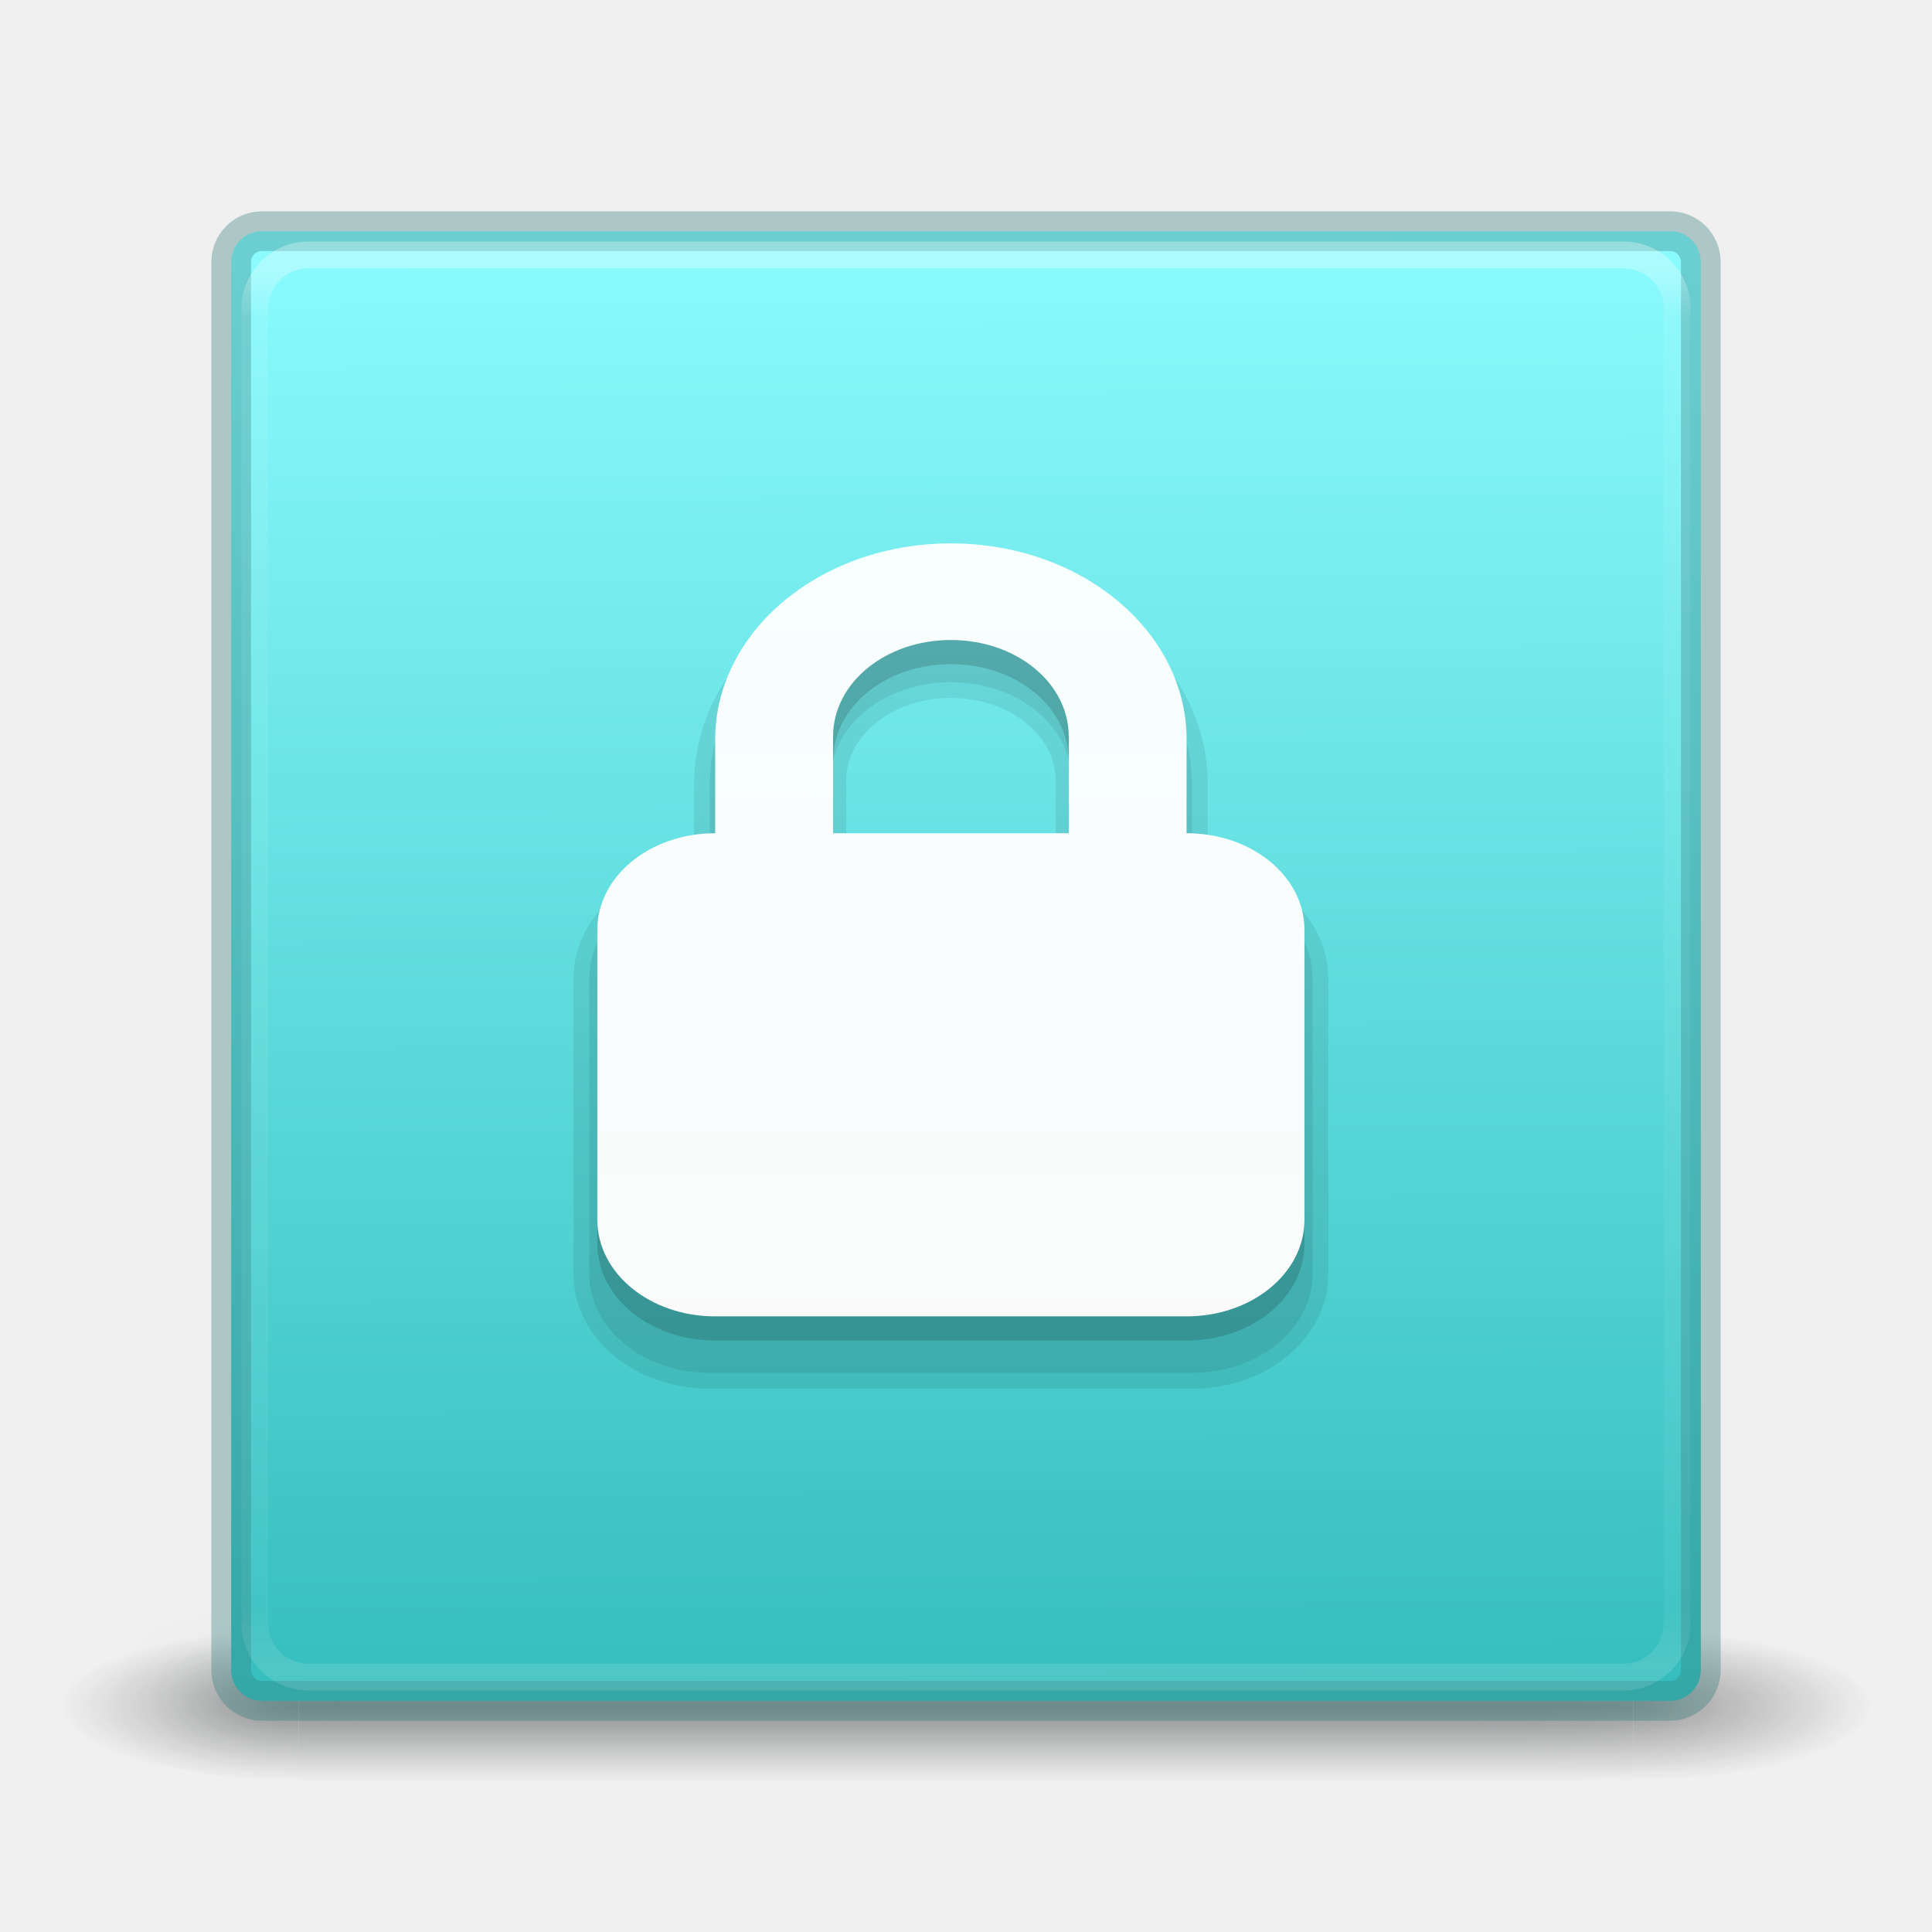
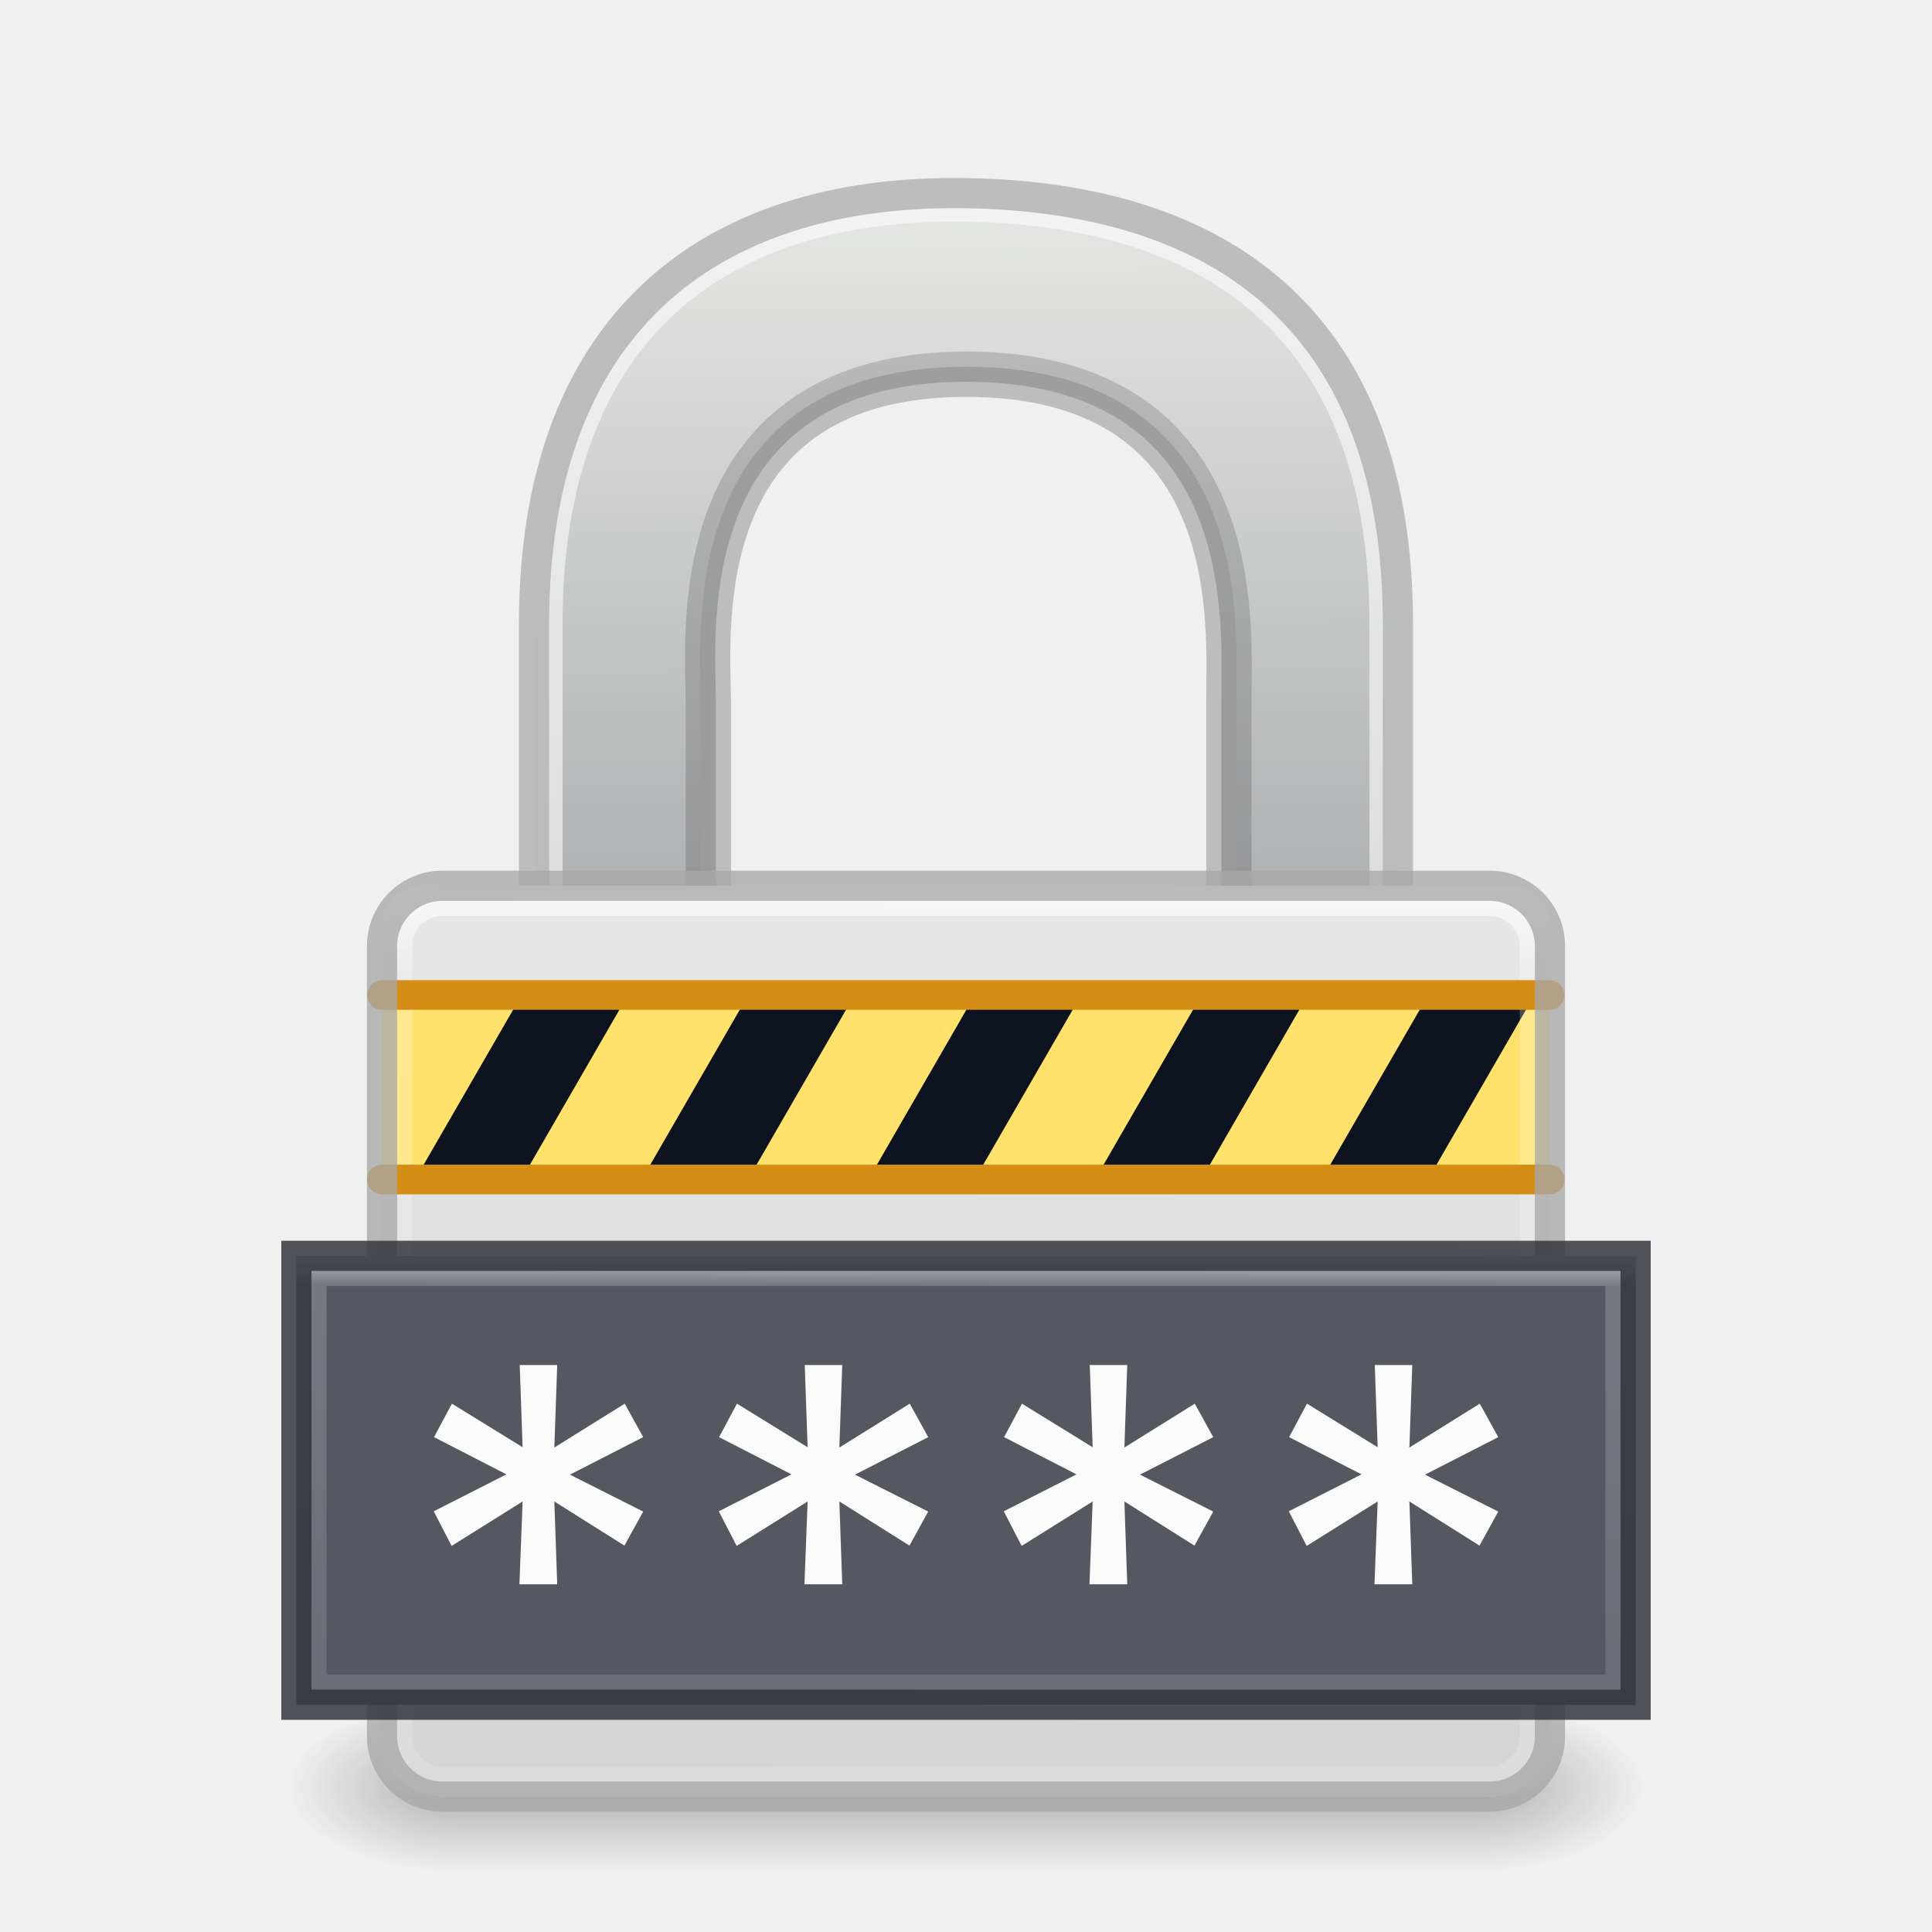
<svg xmlns="http://www.w3.org/2000/svg" xmlns:xlink="http://www.w3.org/1999/xlink" width="64" height="64" viewBox="0 0 64 64" version="1.1" id="SVGRoot">
  <defs id="defs3729">
+     <linearGradient id="linearGradient1091">
+       <stop offset="0" style="stop-color:#ffffff;stop-opacity:1" id="stop1083" />
+       <stop offset="0.089" style="stop-color:#ffffff;stop-opacity:0.235" id="stop1085" />
+       <stop offset="0.915" style="stop-color:#ffffff;stop-opacity:0.157" id="stop1087" />
+       <stop offset="1" style="stop-color:#ffffff;stop-opacity:0.392" id="stop1089" />
+     </linearGradient>
+     <linearGradient id="linearGradient2127">
+       <stop offset="0" style="stop-color:#eaece9;stop-opacity:1" id="stop2123" />
+       <stop offset="1" style="stop-color:#abacae;stop-opacity:1" id="stop2125" />
+     </linearGradient>
+     <linearGradient id="linearGradient2081">
+       <stop offset="0" style="stop-color:#ffffff;stop-opacity:1" id="stop2073" />
+       <stop offset="0.107" style="stop-color:#ffffff;stop-opacity:0.235" id="stop2075" />
+       <stop offset="0.932" style="stop-color:#ffffff;stop-opacity:0.157" id="stop2077" />
+       <stop offset="1" style="stop-color:#ffffff;stop-opacity:0.392" id="stop2079" />
+     </linearGradient>
+     <linearGradient id="linearGradient2049">
+       <stop offset="0" style="stop-color:#ffffff;stop-opacity:1" id="stop2041" />
+       <stop offset="0.142" style="stop-color:#ffffff;stop-opacity:0.235" id="stop2043" />
+       <stop offset="0.986" style="stop-color:#ffffff;stop-opacity:0.157" id="stop2045" />
+       <stop offset="1" style="stop-color:#ffffff;stop-opacity:0.392" id="stop2047" />
+     </linearGradient>
+     <linearGradient id="linearGradient2005">
+       <stop style="stop-color:#d4d4d4;stop-opacity:1;" offset="0" id="stop2001" />
+       <stop style="stop-color:#fafafa;stop-opacity:1" offset="1" id="stop2003" />
+     </linearGradient>
    <linearGradient id="linearGradient1442">
      <stop style="stop-color:#f8ffff;stop-opacity:1" offset="0" id="stop1438" />
      <stop style="stop-color:#fafafa;stop-opacity:1" offset="1" id="stop1440" />
    </linearGradient>
    <linearGradient id="linearGradient884">
      <stop style="stop-color:#36bebe;stop-opacity:1" offset="0" id="stop880" />
      <stop style="stop-color:#8cfcff;stop-opacity:1" offset="1" id="stop882" />
    </linearGradient>
    <filter style="color-interpolation-filters:sRGB" id="filter2385" x="-0.061" width="1.121" y="-1.914" height="4.828">
      <feGaussianBlur stdDeviation="1.209" id="feGaussianBlur2387" />
    </filter>
-     <linearGradient xlink:href="#linearGradient884" id="linearGradient886" x1="7.894" y1="14.762" x2="7.841" y2="0.929" gradientUnits="userSpaceOnUse" gradientTransform="matrix(3.534792,0,0,3.534791,3.721665,-44.27833)" />
-     <linearGradient xlink:href="#linearGradient1442" id="linearGradient1444" x1="24.049" y1="-21.021" x2="23.996" y2="5.098" gradientUnits="userSpaceOnUse" gradientTransform="matrix(1.0648,0,0,1.066911,5.944803,-7.594858)" />
-     <linearGradient gradientTransform="matrix(0.9921597,0,0,-0.9932415,-67.63797,15.16855)" gradientUnits="userSpaceOnUse" xlink:href="#linearGradient4213-9" id="linearGradient4225-5" y2="32.522" x2="38.856" y1="26.32" x1="38.856" />
-     <linearGradient id="linearGradient4213-9">
-       <stop offset="0" style="stop-color:#000000;stop-opacity:1" id="stop4215-4" />
-       <stop offset="1" style="stop-color:#000000;stop-opacity:0" id="stop4217-1" />
-     </linearGradient>
-     <linearGradient xlink:href="#linearGradient4270" id="linearGradient3904" gradientUnits="userSpaceOnUse" gradientTransform="matrix(1.273305,0,0,1.273305,1.440684,-46.5593)" x1="24" y1="5.909" x2="24" y2="42.092" />
-     <linearGradient id="linearGradient4270">
-       <stop offset="0" style="stop-color:#ffffff;stop-opacity:1" id="stop4272" />
-       <stop offset="0.035" style="stop-color:#ffffff;stop-opacity:0.235" id="stop4274" />
-       <stop offset="0.962" style="stop-color:#ffffff;stop-opacity:0.157" id="stop4276" />
-       <stop offset="1" style="stop-color:#ffffff;stop-opacity:0.392" id="stop4278" />
-     </linearGradient>
-     <radialGradient xlink:href="#linearGradient2867-449-88-871-390-598-476-591-434-148-57-177-8-3-3-6-4-8-8-8-5" id="radialGradient4147" gradientUnits="userSpaceOnUse" gradientTransform="matrix(0,13.39398,-16.44353,0,129.0099,-163.5192)" cx="6.73" cy="9.957" fx="6.2" fy="9.957" r="12.672" />
+     <linearGradient xlink:href="#linearGradient884" id="linearGradient886" x1="7.894" y1="14.762" x2="7.841" y2="0.929" gradientUnits="userSpaceOnUse" gradientTransform="matrix(7.069583,0,0,7.069583,8.443331,-105.5567)" />
+     <linearGradient xlink:href="#linearGradient1442" id="linearGradient1444" x1="24.049" y1="-21.021" x2="23.996" y2="5.098" gradientUnits="userSpaceOnUse" gradientTransform="matrix(2.131066,0,0,2.065559,13.85441,-34.62326)" />
+     <linearGradient x1="76.523" y1="-9.023" x2="76.523" y2="3.451" id="linearGradient3149" xlink:href="#linearGradient4113" gradientUnits="userSpaceOnUse" gradientTransform="matrix(0.8955358,0,0,-0.8966327,-111.317,-44.54436)" />
+     <linearGradient id="linearGradient4113">
+       <stop id="stop4115" style="stop-color:#000000;stop-opacity:1" offset="0" />
+       <stop id="stop4117" style="stop-color:#000000;stop-opacity:0" offset="1" />
+     </linearGradient>
+     <linearGradient x1="24" y1="5" x2="24" y2="43" id="linearGradient3159" xlink:href="#linearGradient3924-776" gradientUnits="userSpaceOnUse" gradientTransform="matrix(2.542396,0,0,2.542395,3.982518,-110.0175)" />
+     <linearGradient id="linearGradient3924-776">
+       <stop id="stop3124" style="stop-color:#ffffff;stop-opacity:1" offset="0" />
+       <stop id="stop3126" style="stop-color:#ffffff;stop-opacity:0.235" offset="0.063" />
+       <stop id="stop3128" style="stop-color:#ffffff;stop-opacity:0.157" offset="0.951" />
+       <stop id="stop3130" style="stop-color:#ffffff;stop-opacity:0.392" offset="1" />
+     </linearGradient>
+     <radialGradient cx="6.73" cy="9.957" r="12.672" fx="6.2" fy="9.957" id="radialGradient3395" xlink:href="#linearGradient2867-449-88-871-390-598-476-591-434-148-57-177-8-3-3-6-4-8-8-8-5" gradientUnits="userSpaceOnUse" gradientTransform="matrix(0,25.08328,-30.79425,0,254.8159,-322.342)" />
    <linearGradient id="linearGradient2867-449-88-871-390-598-476-591-434-148-57-177-8-3-3-6-4-8-8-8-5">
-       <stop offset="0" style="stop-color:#919caf;stop-opacity:1;" id="stop3750-1-0-7-6-6-1-3-9-3" />
-       <stop offset="0.262" style="stop-color:#68758e;stop-opacity:1;" id="stop3752-3-7-4-0-32-8-923-0-7" />
-       <stop offset="0.705" style="stop-color:#485a6c;stop-opacity:1;" id="stop3754-1-8-5-2-7-6-7-1-9" />
-       <stop offset="1" style="stop-color:#444c5c;stop-opacity:1;" id="stop3756-1-6-2-6-6-1-96-6-0" />
-     </linearGradient>
-     <radialGradient cx="4.993" cy="43.5" r="2.5" fx="4.993" fy="43.5" id="radialGradient2873-966-168-714" xlink:href="#linearGradient3688-166-749-654" gradientUnits="userSpaceOnUse" gradientTransform="matrix(2.003784,0,0,1.4,27.98813,-17.4)" />
-     <linearGradient id="linearGradient3688-166-749-654">
-       <stop id="stop3088" style="stop-color:#181818;stop-opacity:1" offset="0" />
-       <stop id="stop3090" style="stop-color:#181818;stop-opacity:0" offset="1" />
-     </linearGradient>
-     <radialGradient cx="4.993" cy="43.5" r="2.5" fx="4.993" fy="43.5" id="radialGradient2875-742-326-419" xlink:href="#linearGradient3688-166-749-654" gradientUnits="userSpaceOnUse" gradientTransform="matrix(2.003784,0,0,1.4,-20.01187,-104.4)" />
-     <linearGradient x1="25.058" y1="47.028" x2="25.058" y2="39.999" id="linearGradient2877-634-617-908" xlink:href="#linearGradient3702-501-757-795" gradientUnits="userSpaceOnUse" />
-     <linearGradient id="linearGradient3702-501-757-795">
-       <stop id="stop3100" style="stop-color:#181818;stop-opacity:0" offset="0" />
-       <stop id="stop3102" style="stop-color:#181818;stop-opacity:1" offset="0.5" />
-       <stop id="stop3104" style="stop-color:#181818;stop-opacity:0" offset="1" />
-     </linearGradient>
+       <stop id="stop3750-1-0-7-6-6-1-3-9-3" style="stop-color:#919caf;stop-opacity:1" offset="0" />
+       <stop id="stop3752-3-7-4-0-32-8-923-0-7" style="stop-color:#68758e;stop-opacity:1" offset="0.262" />
+       <stop id="stop3754-1-8-5-2-7-6-7-1-9" style="stop-color:#485a6c;stop-opacity:1" offset="0.705" />
+       <stop id="stop3756-1-6-2-6-6-1-96-6-0" style="stop-color:#444c5c;stop-opacity:1" offset="1" />
+     </linearGradient>
+     <radialGradient cx="4.993" cy="43.5" r="2.5" fx="4.993" fy="43.5" id="radialGradient2455-1" xlink:href="#linearGradient3688-166-749-5" gradientUnits="userSpaceOnUse" gradientTransform="matrix(2.003784,0,0,1.4,27.98813,-17.4)" />
+     <linearGradient id="linearGradient3688-166-749-5">
+       <stop id="stop2883-0" style="stop-color:#181818;stop-opacity:1" offset="0" />
+       <stop id="stop2885-5" style="stop-color:#181818;stop-opacity:0" offset="1" />
+     </linearGradient>
+     <radialGradient cx="4.993" cy="43.5" r="2.5" fx="4.993" fy="43.5" id="radialGradient2457-5" xlink:href="#linearGradient3688-166-749-5" gradientUnits="userSpaceOnUse" gradientTransform="matrix(2.003784,0,0,1.4,-20.01187,-104.4)" />
+     <linearGradient x1="25.058" y1="47.028" x2="25.058" y2="39.999" id="linearGradient2459-7" xlink:href="#linearGradient3702-501-757-0" gradientUnits="userSpaceOnUse" />
+     <linearGradient id="linearGradient3702-501-757-0">
+       <stop id="stop2895-0" style="stop-color:#181818;stop-opacity:0" offset="0" />
+       <stop id="stop2897-2" style="stop-color:#181818;stop-opacity:1" offset="0.5" />
+       <stop id="stop2899-6" style="stop-color:#181818;stop-opacity:0" offset="1" />
+     </linearGradient>
+     <radialGradient cx="-4.029" cy="93.468" r="35.338" fx="-4.029" fy="93.468" id="radialGradient4377" xlink:href="#linearGradient4113" gradientUnits="userSpaceOnUse" gradientTransform="matrix(1.556392,0,0,0.1697883,70.27036,-14.8689)" />
+     <linearGradient x1="8.643" y1="27.5" x2="23.3" y2="27.5" id="linearGradient3888-76" xlink:href="#linearGradient6057-35" gradientUnits="userSpaceOnUse" gradientTransform="matrix(-1.867169,0,0,1.500012,193.5339,-73.01307)" />
+     <linearGradient id="linearGradient6057-35">
+       <stop id="stop6059-0" style="stop-color:#ffffff;stop-opacity:1" offset="0" />
+       <stop id="stop6061-4" style="stop-color:#ffffff;stop-opacity:0" offset="1" />
+     </linearGradient>
+     <linearGradient x1="8.643" y1="27.5" x2="23.3" y2="27.5" id="linearGradient3927-6" xlink:href="#linearGradient4113" gradientUnits="userSpaceOnUse" gradientTransform="matrix(-1.867169,0,0,1.500012,165.0446,-73.10499)" />
+     <linearGradient x1="21.771" y1="14.871" x2="21.771" y2="27.925" id="linearGradient3059" xlink:href="#linearGradient5443" gradientUnits="userSpaceOnUse" gradientTransform="matrix(1.526316,0,0,1.428571,139.827,-54.47692)" />
+     <linearGradient id="linearGradient5443">
+       <stop id="stop5445" style="stop-color:#ffffff;stop-opacity:1" offset="0" />
+       <stop id="stop5447" style="stop-color:#ffffff;stop-opacity:0.235" offset="0.033" />
+       <stop id="stop5449" style="stop-color:#ffffff;stop-opacity:0.157" offset="0.986" />
+       <stop id="stop5451" style="stop-color:#ffffff;stop-opacity:0.392" offset="1" />
+     </linearGradient>
+     <linearGradient x1="9" y1="29" x2="9" y2="14" id="linearGradient3062" xlink:href="#linearGradient6057-35" gradientUnits="userSpaceOnUse" gradientTransform="matrix(1.000008,0,0,1.400011,169.2483,-6.337521)" />
+     <linearGradient x1="9" y1="29" x2="9" y2="14" id="linearGradient3065" xlink:href="#linearGradient6057-35" gradientUnits="userSpaceOnUse" gradientTransform="matrix(1.000008,0,0,1.400011,142.2481,-6.337521)" />
+     <linearGradient x1="24" y1="29" x2="24" y2="14" id="linearGradient3068" xlink:href="#linearGradient5475" gradientUnits="userSpaceOnUse" gradientTransform="matrix(1.333333,0,0,1.400011,144.9147,-53.86295)" />
+     <linearGradient id="linearGradient5475">
+       <stop id="stop5477" style="stop-color:#d88f22;stop-opacity:1" offset="0" />
+       <stop id="stop5479" style="stop-color:#d88f22;stop-opacity:0" offset="1" />
+     </linearGradient>
+     <linearGradient x1="9" y1="29" x2="9" y2="14" id="linearGradient3071" xlink:href="#linearGradient5475" gradientUnits="userSpaceOnUse" gradientTransform="matrix(1.333333,0,0,1.400011,140.9148,-53.86295)" />
+     <radialGradient cx="16.824" cy="11.368" r="10.5" fx="16.777" fy="11.597" id="radialGradient3074" xlink:href="#linearGradient5409" gradientUnits="userSpaceOnUse" gradientTransform="matrix(0,2.22619,-3.210056,0,200.7402,-70.1533)" />
+     <linearGradient id="linearGradient5409">
+       <stop id="stop5411" style="stop-color:#f2e0c4;stop-opacity:1" offset="0" />
+       <stop id="stop5559" style="stop-color:#e5af5b;stop-opacity:1" offset="0.765" />
+       <stop id="stop5413" style="stop-color:#af6900;stop-opacity:1" offset="1" />
+     </linearGradient>
+     <linearGradient x1="25.058" y1="47.028" x2="25.058" y2="39.999" id="linearGradient3087" xlink:href="#linearGradient3702-501-757-0" gradientUnits="userSpaceOnUse" gradientTransform="matrix(1.203494,0,0,0.802329,3.11615,88.30093)" />
+     <radialGradient cx="4.993" cy="43.5" r="2.5" fx="4.993" fy="43.5" id="radialGradient3090" xlink:href="#linearGradient3688-166-749-5" gradientUnits="userSpaceOnUse" gradientTransform="matrix(2.250772,0,0,1.123261,-26.39702,-172.0641)" />
+     <radialGradient cx="4.993" cy="43.5" r="2.5" fx="4.993" fy="43.5" id="radialGradient3093" xlink:href="#linearGradient3688-166-749-5" gradientUnits="userSpaceOnUse" gradientTransform="matrix(2.250772,0,0,1.123261,37.60298,74.34041)" />
+     <radialGradient cx="18.031" cy="6.281" r="3.182" fx="18.031" fy="6.281" id="radialGradient3328" xlink:href="#linearGradient6057-35" gradientUnits="userSpaceOnUse" gradientTransform="matrix(0.9605048,0,0,0.9968005,140.6021,-58.40987)" />
+     <linearGradient x1="32.128" y1="13.789" x2="35.021" y2="13.789" id="linearGradient3326" xlink:href="#linearGradient4113" gradientUnits="userSpaceOnUse" gradientTransform="matrix(-0.8563683,0,0,0.9968005,185.2485,-57.25031)" />
+     <linearGradient x1="35.005" y1="14.85" x2="33.004" y2="14.85" id="linearGradient3324" xlink:href="#linearGradient4113" gradientUnits="userSpaceOnUse" gradientTransform="matrix(0.8563683,0,0,0.9968005,145.0769,-57.25031)" />
+     <linearGradient id="linearGradient10591-4">
+       <stop id="stop10593-3" style="stop-color:#cad0c6;stop-opacity:1" offset="0" />
+       <stop id="stop10599-8" style="stop-color:#eaece9;stop-opacity:1" offset="0.5" />
+       <stop id="stop10595-4" style="stop-color:#c5cbc0;stop-opacity:1" offset="1" />
+     </linearGradient>
+     <linearGradient x1="24.46" y1="3.489" x2="24.499" y2="25.013" id="linearGradient4076" xlink:href="#linearGradient2127" gradientUnits="userSpaceOnUse" gradientTransform="matrix(1.065445,0,0,1.240163,6.354631,64.30121)" />
+     <linearGradient xlink:href="#linearGradient2005" id="linearGradient2007" x1="164.561" y1="-12.913" x2="165.123" y2="-60.975" gradientUnits="userSpaceOnUse" gradientTransform="matrix(1.248058,0,0,1.248058,-172.9914,139.4428)" />
+     <linearGradient xlink:href="#linearGradient2049" id="linearGradient2039" x1="72.478" y1="54.631" x2="72.17" y2="103.73" gradientUnits="userSpaceOnUse" />
+     <clipPath clipPathUnits="userSpaceOnUse" id="clipPath1029">
+       <path d="M 35.382,60.546 V 41.345 c 0,-19.52 11.203,-28.794 28.511,-28.55 17.402,0.244 28.724,8.8 28.724,28.55 V 61.166 H 80.918 V 46.306 c 0,-4.961 1.211,-21.013 -16.902,-21.013 -17.964,0 -16.655,16.151 -16.586,20.993 v 14.344 z" id="path1031" style="fill:url(#linearGradient1033);fill-opacity:1;fill-rule:evenodd;stroke:none;stroke-width:1.887" />
+     </clipPath>
+     <linearGradient xlink:href="#linearGradient2127" id="linearGradient1033" gradientUnits="userSpaceOnUse" gradientTransform="matrix(2.130891,0,0,2.480326,12.70926,0.6024229)" x1="24.46" y1="3.489" x2="24.499" y2="25.013" />
+     <clipPath clipPathUnits="userSpaceOnUse" id="clipPath1043">
+       <rect y="-23.266" x="211.823" height="4.893" width="30.965" id="rect1045" style="opacity:1;fill:#ffffff;fill-opacity:1;fill-rule:evenodd;stroke:none;stroke-width:0.52;stroke-linecap:round;stroke-linejoin:round;stroke-miterlimit:4;stroke-dasharray:none;stroke-dashoffset:0;stroke-opacity:0.514;paint-order:markers fill stroke" />
+     </clipPath>
+     <clipPath clipPathUnits="userSpaceOnUse" id="clipPath1067">
+       <path style="fill:url(#linearGradient1071);fill-opacity:1;fill-rule:evenodd;stroke:none;stroke-width:1.887" id="path1069" d="M 49.03,58.355 V 43.792 c 0,-14.805 8.497,-21.839 21.624,-21.654 13.199,0.185 21.786,6.674 21.786,21.654 V 58.825 h -8.874 V 47.554 c 0,-3.762 0.919,-15.937 -12.819,-15.937 -13.625,0 -12.632,12.25 -12.579,15.922 v 10.879 z" />
+     </clipPath>
+     <linearGradient xlink:href="#linearGradient10591-4" id="linearGradient1071" gradientUnits="userSpaceOnUse" gradientTransform="matrix(1.616161,0,0,1.881188,31.83369,12.89111)" x1="10.651" y1="2.914" x2="27.192" y2="17.47" />
+     <linearGradient xlink:href="#linearGradient1091" id="linearGradient1081" x1="63.98" y1="82.252" x2="63.932" y2="115.309" gradientUnits="userSpaceOnUse" />
+     <clipPath clipPathUnits="userSpaceOnUse" id="clipPath1095">
+       <rect y="83.204" x="19.636" height="29.74" width="88.727" id="rect1097" style="opacity:1;fill:#555761;fill-opacity:1;stroke:none;stroke-width:0.9;stroke-miterlimit:4;stroke-dasharray:none;stroke-opacity:1" />
+     </clipPath>
+     <clipPath clipPathUnits="userSpaceOnUse" id="clipPath995">
+       <rect width="58.504" height="45.625" rx="2" ry="2" x="41.481" y="56.965" id="rect997" style="color:#000000;display:inline;overflow:visible;visibility:visible;fill:url(#linearGradient999);fill-opacity:1;fill-rule:nonzero;stroke:none;stroke-width:1.978px;marker:none;enable-background:accumulate" />
+     </clipPath>
+     <linearGradient xlink:href="#linearGradient2005" id="linearGradient999" gradientUnits="userSpaceOnUse" gradientTransform="matrix(1.887226,0,0,1.887226,-239.2402,126.6754)" x1="164.561" y1="-12.913" x2="165.123" y2="-60.975" />
  </defs>
-   <g id="layer1" transform="translate(0,48)">
-     <g style="display:inline" id="g2036" transform="matrix(1.500002,0,0,0.5555561,-4.000011,-15.11112)">
-       <g style="opacity:0.4" id="g3712" transform="matrix(1.052632,0,0,1.285713,-1.263158,-13.42854)">
-         <rect style="fill:url(#radialGradient2873-966-168-714);fill-opacity:1;stroke:none" id="rect2801" y="40" x="38" height="7" width="5" />
-         <rect style="fill:url(#radialGradient2875-742-326-419);fill-opacity:1;stroke:none" id="rect3696" transform="scale(-1)" y="-47" x="-10" height="7" width="5" />
-         <rect style="fill:url(#linearGradient2877-634-617-908);fill-opacity:1;stroke:none" id="rect3700" y="40" x="10" height="7" width="28" />
+   <g id="layer1" transform="translate(0,48)" style="display:none">
+     <path d="m 119,1.001 a 55,6 0 0 1 -110,0 55,6 0 1 1 110,0 z" id="path3041" style="color:#000000;display:inline;overflow:visible;visibility:visible;opacity:0.2;fill:url(#radialGradient4377);fill-opacity:1;fill-rule:nonzero;stroke:none;stroke-width:1;marker:none;enable-background:accumulate" />
+     <g transform="matrix(2.699999,0,0,0.5555561,1.199999,-23.11112)" id="g2036" style="display:inline">
+       <g transform="matrix(1.052632,0,0,1.285713,-1.263158,-13.42854)" id="g3712" style="opacity:0.4">
+         <rect width="5" height="7" x="38" y="40" id="rect2801" style="fill:url(#radialGradient2455-1);fill-opacity:1;stroke:none" />
+         <rect width="5" height="7" x="-10" y="-47" transform="scale(-1)" id="rect3696" style="fill:url(#radialGradient2457-5);fill-opacity:1;stroke:none" />
+         <rect width="28" height="7" x="10" y="40" id="rect3700" style="fill:url(#linearGradient2459-7);fill-opacity:1;stroke:none" />
      </g>
    </g>
-     <path id="rect2099" style="opacity:0.417;fill:#53676c;fill-opacity:1;stroke-width:0.448;filter:url(#filter2385)" d="m 4.176,18.059 c -2.881,0 -5.201,0.34 -5.201,0.76 0,0.42 2.32,0.758 5.201,0.758 H 41.605 c 2.881,0 5.201,-0.338 5.201,-0.758 0,-0.42 -2.32,-0.76 -5.201,-0.76 z" transform="matrix(1.01675,0,0,0.8632564,7.06903,-8.129146)" />
-     <path id="rect3747" style="opacity:1;fill:url(#linearGradient886);fill-opacity:1;stroke:#347d7d;stroke-width:1.316;stroke-linecap:round;stroke-linejoin:round;stroke-miterlimit:4;stroke-dasharray:none;stroke-opacity:0.353" d="m 8.672,-40.342 c -0.562,0 -1.014,0.459 -1.014,1.028 V 7.314 c 0,0.57 0.452,1.028 1.014,1.028 H 55.328 c 0.562,0 1.014,-0.459 1.014,-1.028 V -39.314 c 0,-0.57 -0.452,-1.028 -1.014,-1.028 z" />
+     <path id="rect2099" style="opacity:0.417;fill:#53676c;fill-opacity:1;stroke-width:0.448;filter:url(#filter2385)" d="m 4.176,18.059 c -2.881,0 -5.201,0.34 -5.201,0.76 0,0.42 2.32,0.758 5.201,0.758 H 41.605 c 2.881,0 5.201,-0.338 5.201,-0.758 0,-0.42 -2.32,-0.76 -5.201,-0.76 z" transform="matrix(2.0335,0,0,1.726513,14.13806,-32.25829)" />
+     <path id="rect3747" style="opacity:1;fill:url(#linearGradient886);fill-opacity:1;stroke:#347d7d;stroke-width:2.632;stroke-linecap:round;stroke-linejoin:round;stroke-miterlimit:4;stroke-dasharray:none;stroke-opacity:0.353" d="m 18.344,-97.684 c -1.124,0 -2.029,0.917 -2.029,2.057 v 93.255 c 0,1.139 0.905,2.057 2.029,2.057 H 111.656 c 1.124,0 2.029,-0.917 2.029,-2.057 V -95.628 c 0,-1.139 -0.905,-2.057 -2.029,-2.057 z" />
    <g style="display:inline" id="g3532-1" transform="matrix(1.123442,0,-0.7136519,1.260733,157.0523,-7.731172)" />
    <g style="display:inline;fill:#fce94f;stroke:none" id="g3557-05" transform="matrix(1.123442,0,-0.7136519,1.260733,157.0523,-7.731172)" />
    <g id="layer10" style="display:inline" transform="matrix(1.142857,0,0,1.142857,-543.4921,502.675)" />
    <g id="layer13" style="display:inline" transform="matrix(1.142857,0,0,1.142857,-543.4921,502.675)" />
    <g id="layer14" transform="matrix(1.142857,0,0,1.142857,-543.4921,502.675)" />
    <g id="layer15" style="display:inline" transform="matrix(1.142857,0,0,1.142857,-543.4921,502.675)" />
    <g id="g71291" style="display:inline" transform="matrix(1.142857,0,0,1.142857,-543.4921,502.675)" />
    <g id="g4953" style="display:inline" transform="matrix(1.142857,0,0,1.142857,-543.4921,502.675)" />
    <g id="layer12" style="display:inline" transform="matrix(1.142857,0,0,1.142857,-543.4921,502.675)" />
    <g style="display:inline;fill:#3a4351;fill-opacity:1" id="g3532-1-2" transform="matrix(1.123442,0,-0.7136519,1.260733,157.0523,-7.731171)" />
    <g style="display:inline;fill:#3a4351;fill-opacity:1;stroke:none" id="g3557-05-9" transform="matrix(1.123442,0,-0.7136519,1.260733,157.0523,-7.731171)" />
    <g id="layer10-2" style="display:inline;fill:#3a4351;fill-opacity:1" transform="matrix(1.142857,0,0,1.142857,-543.4921,502.675)" />
    <g id="layer13-5" style="display:inline;fill:#3a4351;fill-opacity:1" transform="matrix(1.142857,0,0,1.142857,-543.4921,502.675)" />
    <g style="fill:#3a4351;fill-opacity:1" id="layer14-4" transform="matrix(1.142857,0,0,1.142857,-543.4921,502.675)" />
    <g id="layer15-3" style="display:inline;fill:#3a4351;fill-opacity:1" transform="matrix(1.142857,0,0,1.142857,-543.4921,502.675)" />
    <g id="g71291-8" style="display:inline;fill:#3a4351;fill-opacity:1" transform="matrix(1.142857,0,0,1.142857,-543.4921,502.675)" />
    <g id="g4953-4" style="display:inline;fill:#3a4351;fill-opacity:1" transform="matrix(1.142857,0,0,1.142857,-543.4921,502.675)" />
    <g id="layer12-6" style="display:inline;fill:#3a4351;fill-opacity:1" transform="matrix(1.142857,0,0,1.142857,-543.4921,502.675)" />
-     <path style="color:#000000;display:inline;overflow:visible;visibility:visible;opacity:0.15;fill:#000000;fill-opacity:1;fill-rule:nonzero;stroke:#000000;stroke-width:1.045;stroke-opacity:0.533;marker:none;enable-background:accumulate" id="rect2822-6" d="m 31.5,-28.671 c -4.424,0 -7.985,2.977 -7.985,6.639 v 3.166 c -2.212,0 -3.993,1.458 -3.993,3.269 v 9.806 c 0,1.811 1.781,3.269 3.993,3.269 h 15.97 c 2.212,0 3.993,-1.458 3.993,-3.269 v -9.806 c 0,-1.811 -1.781,-3.269 -3.993,-3.269 v -3.166 c 0,-3.662 -3.561,-6.639 -7.985,-6.639 z m 0,3.269 c 2.212,0 3.993,1.446 3.993,3.269 v 3.269 h -7.985 v -3.269 c 0,-1.823 1.781,-3.269 3.993,-3.269 z" />
-     <path style="color:#000000;display:inline;overflow:visible;visibility:visible;opacity:0.15;fill:#000000;fill-opacity:1;fill-rule:nonzero;stroke:none;stroke-width:1.091;stroke-opacity:0.533;marker:none;enable-background:accumulate" id="rect2822-6-9" d="m 31.5,-29.2 c -4.326,0 -7.809,2.915 -7.809,6.501 v 3.101 c -2.163,0 -3.904,1.428 -3.904,3.201 v 9.602 c 0,1.773 1.741,3.201 3.904,3.201 h 15.617 c 2.163,0 3.904,-1.428 3.904,-3.201 v -9.602 c 0,-1.773 -1.741,-3.201 -3.904,-3.201 v -3.101 c 0,-3.586 -3.483,-6.501 -7.809,-6.501 z m 0,3.201 c 2.163,0 3.904,1.416 3.904,3.201 v 3.201 h -7.809 v -3.201 c 0,-1.785 1.741,-3.201 3.904,-3.201 z" />
-     <path style="color:#000000;display:inline;overflow:visible;visibility:visible;fill:url(#linearGradient1444);fill-opacity:1;fill-rule:nonzero;stroke:none;stroke-width:1.091;marker:none;enable-background:accumulate" id="rect2822" d="m 31.5,-30 c -4.326,0 -7.809,2.915 -7.809,6.501 v 3.101 c -2.163,0 -3.904,1.428 -3.904,3.201 v 9.602 c 0,1.773 1.741,3.201 3.904,3.201 h 15.617 c 2.163,0 3.904,-1.428 3.904,-3.201 v -9.602 c 0,-1.773 -1.741,-3.201 -3.904,-3.201 v -3.101 C 39.309,-27.085 35.826,-30 31.5,-30 Z m 0,3.201 c 2.163,0 3.904,1.416 3.904,3.201 v 3.201 h -7.808 v -3.201 c 0,-1.785 1.741,-3.201 3.904,-3.201 z" />
+     <path style="color:#000000;display:inline;overflow:visible;visibility:visible;opacity:0.15;fill:#000000;fill-opacity:1;fill-rule:nonzero;stroke:#000000;stroke-width:2.057;stroke-opacity:0.533;marker:none;enable-background:accumulate" id="rect2822-6" d="m 65,-74.652 c -8.853,0 -15.981,5.763 -15.981,12.854 v 6.13 c -4.427,0 -7.991,2.822 -7.991,6.328 v 18.984 c 0,3.506 3.564,6.328 7.991,6.328 h 31.962 c 4.427,0 7.991,-2.822 7.991,-6.328 V -49.34 c 0,-3.506 -3.564,-6.328 -7.991,-6.328 v -6.13 c 0,-7.09 -7.128,-12.854 -15.981,-12.854 z m 0,6.328 c 4.427,0 7.991,2.799 7.991,6.328 v 6.328 H 57.009 v -6.328 c 0,-3.529 3.564,-6.328 7.991,-6.328 z" />
+     <path style="color:#000000;display:inline;overflow:visible;visibility:visible;opacity:0.15;fill:#000000;fill-opacity:1;fill-rule:nonzero;stroke:none;stroke-width:2.147;stroke-opacity:0.533;marker:none;enable-background:accumulate" id="rect2822-6-9" d="m 65,-75.676 c -8.658,0 -15.628,5.644 -15.628,12.587 v 6.003 c -4.329,0 -7.814,2.764 -7.814,6.197 v 18.59 c 0,3.433 3.485,6.197 7.814,6.197 h 31.256 c 4.329,0 7.814,-2.764 7.814,-6.197 v -18.59 c 0,-3.433 -3.485,-6.197 -7.814,-6.197 v -6.003 c 0,-6.943 -6.97,-12.587 -15.628,-12.587 z m 0,6.197 c 4.329,0 7.814,2.741 7.814,6.197 v 6.197 H 57.186 v -6.197 c 0,-3.456 3.485,-6.197 7.814,-6.197 z" />
+     <path style="color:#000000;display:inline;overflow:visible;visibility:visible;fill:url(#linearGradient1444);fill-opacity:1;fill-rule:nonzero;stroke:none;stroke-width:2.147;marker:none;enable-background:accumulate" id="rect2822" d="m 65,-78 c -8.658,0 -15.628,5.644 -15.628,12.587 v 6.003 c -4.329,0 -7.814,2.764 -7.814,6.197 v 18.59 c 0,3.433 3.485,6.197 7.814,6.197 h 31.256 c 4.329,0 7.814,-2.764 7.814,-6.197 v -18.59 c 0,-3.433 -3.485,-6.197 -7.814,-6.197 v -6.003 C 80.628,-72.356 73.658,-78 65,-78 Z m 0,6.197 c 4.329,0 7.814,2.741 7.814,6.197 v 6.197 H 57.186 v -6.197 c 0,-3.456 3.485,-6.197 7.814,-6.197 z" />
    <g id="layer10-9" style="display:inline" transform="translate(-330.0812,574.547)" />
    <g id="layer13-6" style="display:inline" transform="translate(-330.0812,574.547)" />
    <g id="layer14-1" transform="translate(-330.0812,574.547)" />
    <g id="layer15-0" style="display:inline" transform="translate(-330.0812,574.547)" />
    <g id="g71291-3" style="display:inline" transform="translate(-330.0812,574.547)" />
    <g id="g4953-7" style="display:inline" transform="translate(-330.0812,574.547)" />
    <g id="layer12-65" style="display:inline" transform="translate(-330.0812,574.547)" />
-     <rect style="opacity:0.3;fill:none;stroke:url(#linearGradient3904);stroke-width:0.888;stroke-linecap:round;stroke-linejoin:round;stroke-miterlimit:4;stroke-dasharray:none;stroke-dashoffset:0;stroke-opacity:1" id="rect6741" y="-39.556" x="8.444" ry="1.773" rx="1.778" height="47.112" width="47.112" />
+     <rect width="94.069" height="94.069" rx="2.473" ry="2.274" x="17.966" y="-96.034" id="rect6741-7" style="opacity:0.3;fill:none;stroke:url(#linearGradient3159);stroke-width:0.931;stroke-linecap:round;stroke-linejoin:round;stroke-miterlimit:4;stroke-dasharray:none;stroke-dashoffset:0;stroke-opacity:1" />
+   </g>
+   <g id="layer3" style="display:none" transform="translate(0,-64)">
+     <rect style="opacity:0.354;fill:#919191;fill-opacity:1;fill-rule:evenodd;stroke:none;stroke-width:1;stroke-linecap:round;stroke-linejoin:round;stroke-miterlimit:4;stroke-dasharray:none;stroke-dashoffset:0;stroke-opacity:0.608;paint-order:markers fill stroke" id="rect2119" width="64" height="64" x="0" y="64" rx="1.887" ry="2.074" />
+   </g>
+   <g id="layer2" transform="translate(0,-64)">
+     <path style="fill:url(#linearGradient4076);fill-opacity:1;fill-rule:evenodd;stroke:none;stroke-width:1.887" id="path2086-6" d="m 17.691,94.273 v -9.6 c 0,-9.76 5.601,-14.397 14.255,-14.275 8.701,0.122 14.362,4.4 14.362,14.275 v 9.91 h -5.85 v -7.43 c 0,-2.48 0.606,-10.506 -8.451,-10.506 -8.982,0 -8.328,8.076 -8.293,10.497 v 7.172 z" />
+     <path d="M 49.03,58.355 V 43.792 c 0,-14.805 8.497,-21.839 21.624,-21.654 13.199,0.185 21.786,6.674 21.786,21.654 V 58.825" id="path2063" style="fill:none;fill-opacity:1;fill-rule:evenodd;stroke:#fafafa;stroke-width:2.863;stroke-opacity:0.615" mask="none" transform="matrix(0.6592446,0,0,0.6592446,-14.63156,55.80281)" clip-path="url(#clipPath1067)" />
+     <path d="m 17.691,94.273 v -9.6 c 0,-9.76 5.601,-14.397 14.255,-14.275 8.701,0.122 14.362,4.4 14.362,14.275 v 9.91 h -5.85 v -7.43 c 0,-2.48 0.606,-10.506 -8.451,-10.506 -8.982,0 -8.328,8.076 -8.293,10.497 v 7.172 z" id="path2093" style="fill:none;fill-opacity:1;fill-rule:evenodd;stroke:#b7b7b7;stroke-width:1;stroke-miterlimit:4;stroke-dasharray:none;stroke-opacity:0.899" />
+     <path style="fill:none;fill-opacity:1;fill-rule:evenodd;stroke:#282828;stroke-width:4;stroke-miterlimit:4;stroke-dasharray:none;stroke-opacity:0.188" id="path1023" d="M 80.918,61.166 V 46.306 c 0,-4.961 1.211,-21.013 -16.902,-21.013 -17.964,0 -16.655,16.151 -16.586,20.993 v 14.344" clip-path="url(#clipPath1029)" transform="matrix(0.5,0,0,0.5,0,64)" />
+     <rect style="opacity:0.3;fill:url(#radialGradient3093);fill-opacity:1;stroke:none;stroke-width:1.887" id="rect2801-9" y="120.394" x="48.849" height="5.616" width="5.616" />
+     <rect style="opacity:0.3;fill:url(#radialGradient3090);fill-opacity:1;stroke:none;stroke-width:1.887" id="rect3696-3" transform="scale(-1)" y="-126.01" x="-15.151" height="5.616" width="5.616" />
+     <rect style="opacity:0.3;fill:url(#linearGradient3087);fill-opacity:1;stroke:none;stroke-width:1.887" id="rect3700-3" y="120.394" x="15.151" height="5.616" width="33.698" />
+     <rect style="color:#000000;display:inline;overflow:visible;visibility:visible;fill:url(#linearGradient2007);fill-opacity:1;fill-rule:nonzero;stroke:none;stroke-width:1.978px;marker:none;enable-background:accumulate" id="rect3186-2" y="93.342" x="12.655" ry="2" rx="2" height="30.173" width="38.69" />
+     <rect style="opacity:1;fill:#ffe16b;fill-opacity:1;fill-rule:evenodd;stroke:none;stroke-width:0.983;stroke-linecap:round;stroke-linejoin:round;stroke-miterlimit:4;stroke-dasharray:none;stroke-dashoffset:0;stroke-opacity:0.514;paint-order:markers fill stroke" id="rect1061" width="38.681" height="6.112" x="12.652" y="96.959" />
+     <g id="g1955" mask="none" transform="matrix(1.249209,0,0,1.249209,-251.9784,126.0136)" style="stroke-width:1.512" clip-path="url(#clipPath1043)">
+       <path id="path1945" style="opacity:1;fill:#0e141f;fill-opacity:1;fill-rule:evenodd;stroke:none;stroke-width:0.392;stroke-linecap:round;stroke-linejoin:round;stroke-miterlimit:4;stroke-dasharray:none;stroke-dashoffset:0;stroke-opacity:0.514;paint-order:markers fill stroke" d="m 210.563,-14.632 c 0,0 7.723,-13.376 7.723,-13.376 0,0 2.114,1.22 2.114,1.22 0,0 -7.723,13.376 -7.723,13.376 0,0 -2.114,-1.22 -2.114,-1.22" />
+       <path id="path1947" style="opacity:1;fill:#0e141f;fill-opacity:1;fill-rule:evenodd;stroke:none;stroke-width:0.392;stroke-linecap:round;stroke-linejoin:round;stroke-miterlimit:4;stroke-dasharray:none;stroke-dashoffset:0;stroke-opacity:0.514;paint-order:markers fill stroke" d="m 216.573,-14.632 c 0,0 7.723,-13.376 7.723,-13.376 0,0 2.114,1.22 2.114,1.22 0,0 -7.723,13.376 -7.723,13.376 0,0 -2.114,-1.22 -2.114,-1.22" />
+       <path id="path1949" style="opacity:1;fill:#0e141f;fill-opacity:1;fill-rule:evenodd;stroke:none;stroke-width:0.392;stroke-linecap:round;stroke-linejoin:round;stroke-miterlimit:4;stroke-dasharray:none;stroke-dashoffset:0;stroke-opacity:0.514;paint-order:markers fill stroke" d="m 222.583,-14.632 c 0,0 7.723,-13.376 7.723,-13.376 0,0 2.114,1.22 2.114,1.22 0,0 -7.723,13.376 -7.723,13.376 0,0 -2.114,-1.22 -2.114,-1.22" />
+       <path id="path1951" style="opacity:1;fill:#0e141f;fill-opacity:1;fill-rule:evenodd;stroke:none;stroke-width:0.392;stroke-linecap:round;stroke-linejoin:round;stroke-miterlimit:4;stroke-dasharray:none;stroke-dashoffset:0;stroke-opacity:0.514;paint-order:markers fill stroke" d="m 228.593,-14.632 c 0,0 7.723,-13.376 7.723,-13.376 0,0 2.114,1.22 2.114,1.22 0,0 -7.723,13.376 -7.723,13.376 0,0 -2.114,-1.22 -2.114,-1.22" />
+       <path id="path1953" style="opacity:1;fill:#0e141f;fill-opacity:1;fill-rule:evenodd;stroke:none;stroke-width:0.392;stroke-linecap:round;stroke-linejoin:round;stroke-miterlimit:4;stroke-dasharray:none;stroke-dashoffset:0;stroke-opacity:0.514;paint-order:markers fill stroke" d="m 234.604,-14.632 c 0,0 7.723,-13.376 7.723,-13.376 0,0 2.114,1.22 2.114,1.22 0,0 -7.723,13.376 -7.723,13.376 0,0 -2.114,-1.22 -2.114,-1.22" />
+     </g>
+     <rect width="58.504" height="45.625" rx="3.024" ry="3.024" x="41.481" y="56.965" id="rect2015" style="color:#000000;display:inline;overflow:visible;visibility:visible;fill:none;fill-opacity:1;fill-rule:nonzero;stroke:url(#linearGradient2039);stroke-width:3.024;stroke-miterlimit:4;stroke-dasharray:none;stroke-opacity:1;marker:none;enable-background:accumulate" mask="none" transform="matrix(0.6613187,0,0,0.6613187,-14.77733,55.66997)" clip-path="url(#clipPath995)" />
+     <path style="opacity:1;fill:none;fill-opacity:1;fill-rule:evenodd;stroke:#d48e15;stroke-width:0.983;stroke-linecap:round;stroke-linejoin:round;stroke-miterlimit:4;stroke-dasharray:none;stroke-dashoffset:0;stroke-opacity:1;paint-order:markers fill stroke" d="M 51.334,103.072 H 12.652 m 0,-6.112 H 51.334" id="rect1099" />
+     <rect width="38.69" height="30.173" rx="2" ry="2" x="12.655" y="93.342" id="rect2061" style="color:#000000;display:inline;overflow:visible;visibility:visible;fill:none;fill-opacity:1;fill-rule:nonzero;stroke:#a8a8a8;stroke-width:1;stroke-miterlimit:4;stroke-dasharray:none;stroke-opacity:0.774;marker:none;enable-background:accumulate" />
+     <rect style="opacity:1;fill:#555761;fill-opacity:1;stroke:none;stroke-width:0.9;stroke-miterlimit:4;stroke-dasharray:none;stroke-opacity:1" id="rect982" width="44.364" height="14.87" x="9.818" y="105.602" />
+     <g aria-label="****" transform="matrix(0.489288,0,0,0.489288,10.58888,76.76693)" style="font-style:normal;font-variant:normal;font-weight:normal;font-stretch:normal;font-size:40px;line-height:1.25;font-family:'SF Pro Display';-inkscape-font-specification:'SF Pro Display';letter-spacing:0px;word-spacing:0px;fill:#fafafa;fill-opacity:1;stroke:none;stroke-width:2" id="flowRoot974">
+       <path d="m 20.635,78.55 1.27,-2.305 -4.961,-2.5 4.961,-2.539 -1.25,-2.266 -4.766,2.969 0.195,-5.586 h -2.539 l 0.195,5.566 -4.785,-2.949 -1.211,2.266 4.902,2.52 -4.922,2.5 1.211,2.344 4.805,-3.008 -0.215,5.605 h 2.559 l -0.195,-5.605 z" style="font-style:normal;font-variant:normal;font-weight:normal;font-stretch:normal;font-family:'SF Pro Display';-inkscape-font-specification:'SF Pro Display';fill:#fafafa;stroke-width:2" id="path981" />
+       <path d="m 39.932,78.55 1.27,-2.305 -4.961,-2.5 4.961,-2.539 -1.25,-2.266 -4.766,2.969 0.195,-5.586 h -2.539 l 0.195,5.566 -4.785,-2.949 -1.211,2.266 4.902,2.52 -4.922,2.5 1.211,2.344 4.805,-3.008 -0.215,5.605 h 2.559 l -0.195,-5.605 z" style="font-style:normal;font-variant:normal;font-weight:normal;font-stretch:normal;font-family:'SF Pro Display';-inkscape-font-specification:'SF Pro Display';fill:#fafafa;stroke-width:2" id="path983" />
+       <path d="m 59.229,78.55 1.27,-2.305 -4.961,-2.5 4.961,-2.539 -1.25,-2.266 -4.766,2.969 0.195,-5.586 h -2.539 l 0.195,5.566 -4.785,-2.949 -1.211,2.266 4.902,2.52 -4.922,2.5 1.211,2.344 4.805,-3.008 -0.215,5.605 h 2.559 l -0.195,-5.605 z" style="font-style:normal;font-variant:normal;font-weight:normal;font-stretch:normal;font-family:'SF Pro Display';-inkscape-font-specification:'SF Pro Display';fill:#fafafa;stroke-width:2" id="path985" />
+       <path d="m 78.525,78.55 1.27,-2.305 -4.961,-2.5 4.961,-2.539 -1.25,-2.266 -4.766,2.969 0.195,-5.586 h -2.539 l 0.195,5.566 -4.785,-2.949 -1.211,2.266 4.902,2.52 -4.922,2.5 1.211,2.344 4.805,-3.008 -0.215,5.605 h 2.559 l -0.195,-5.605 z" style="font-style:normal;font-variant:normal;font-weight:normal;font-stretch:normal;font-family:'SF Pro Display';-inkscape-font-specification:'SF Pro Display';fill:#fafafa;stroke-width:2" id="path987" />
+     </g>
+     <rect style="opacity:1;fill:none;fill-opacity:1;stroke:url(#linearGradient1081);stroke-width:4;stroke-miterlimit:4;stroke-dasharray:none;stroke-opacity:0.827" id="rect1073" width="88.727" height="29.74" x="19.636" y="83.204" clip-path="url(#clipPath1095)" transform="matrix(0.5,0,0,0.5,0,64)" />
+     <rect y="105.602" x="9.818" height="14.87" width="44.364" id="rect990" style="opacity:1;fill:none;fill-opacity:1;stroke:#313238;stroke-width:1;stroke-miterlimit:4;stroke-dasharray:none;stroke-opacity:0.827" />
  </g>
</svg>
